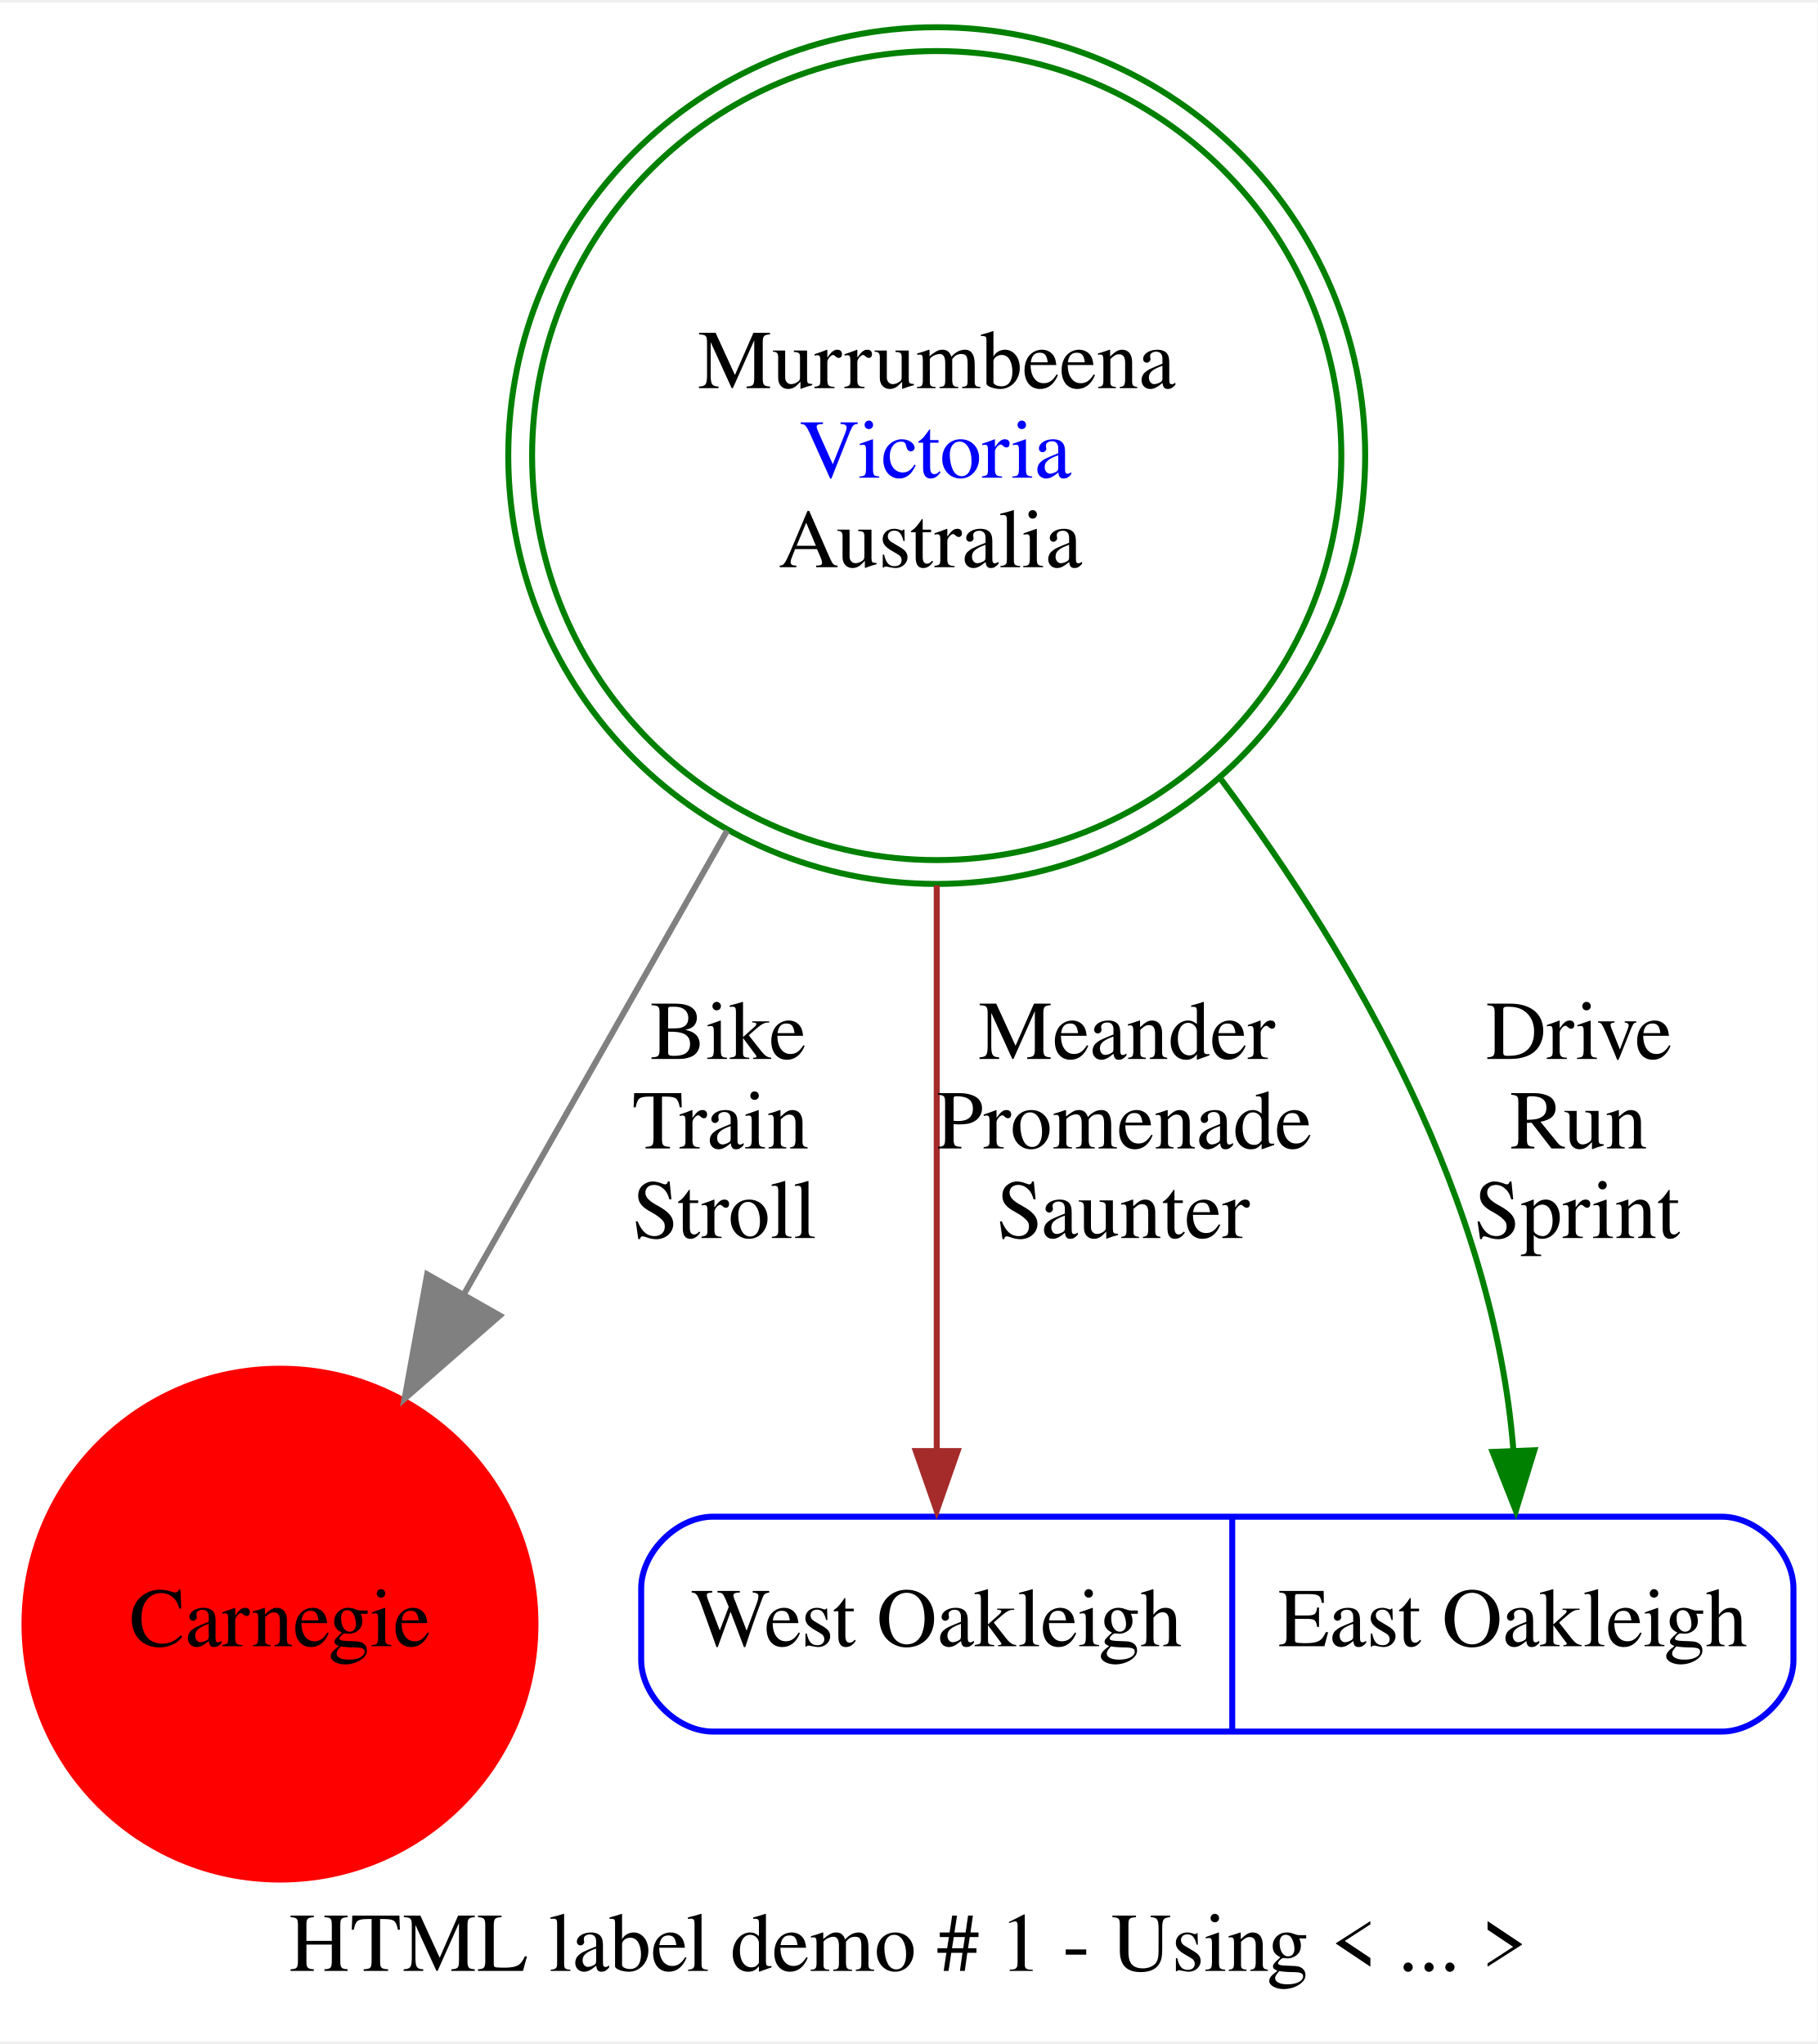
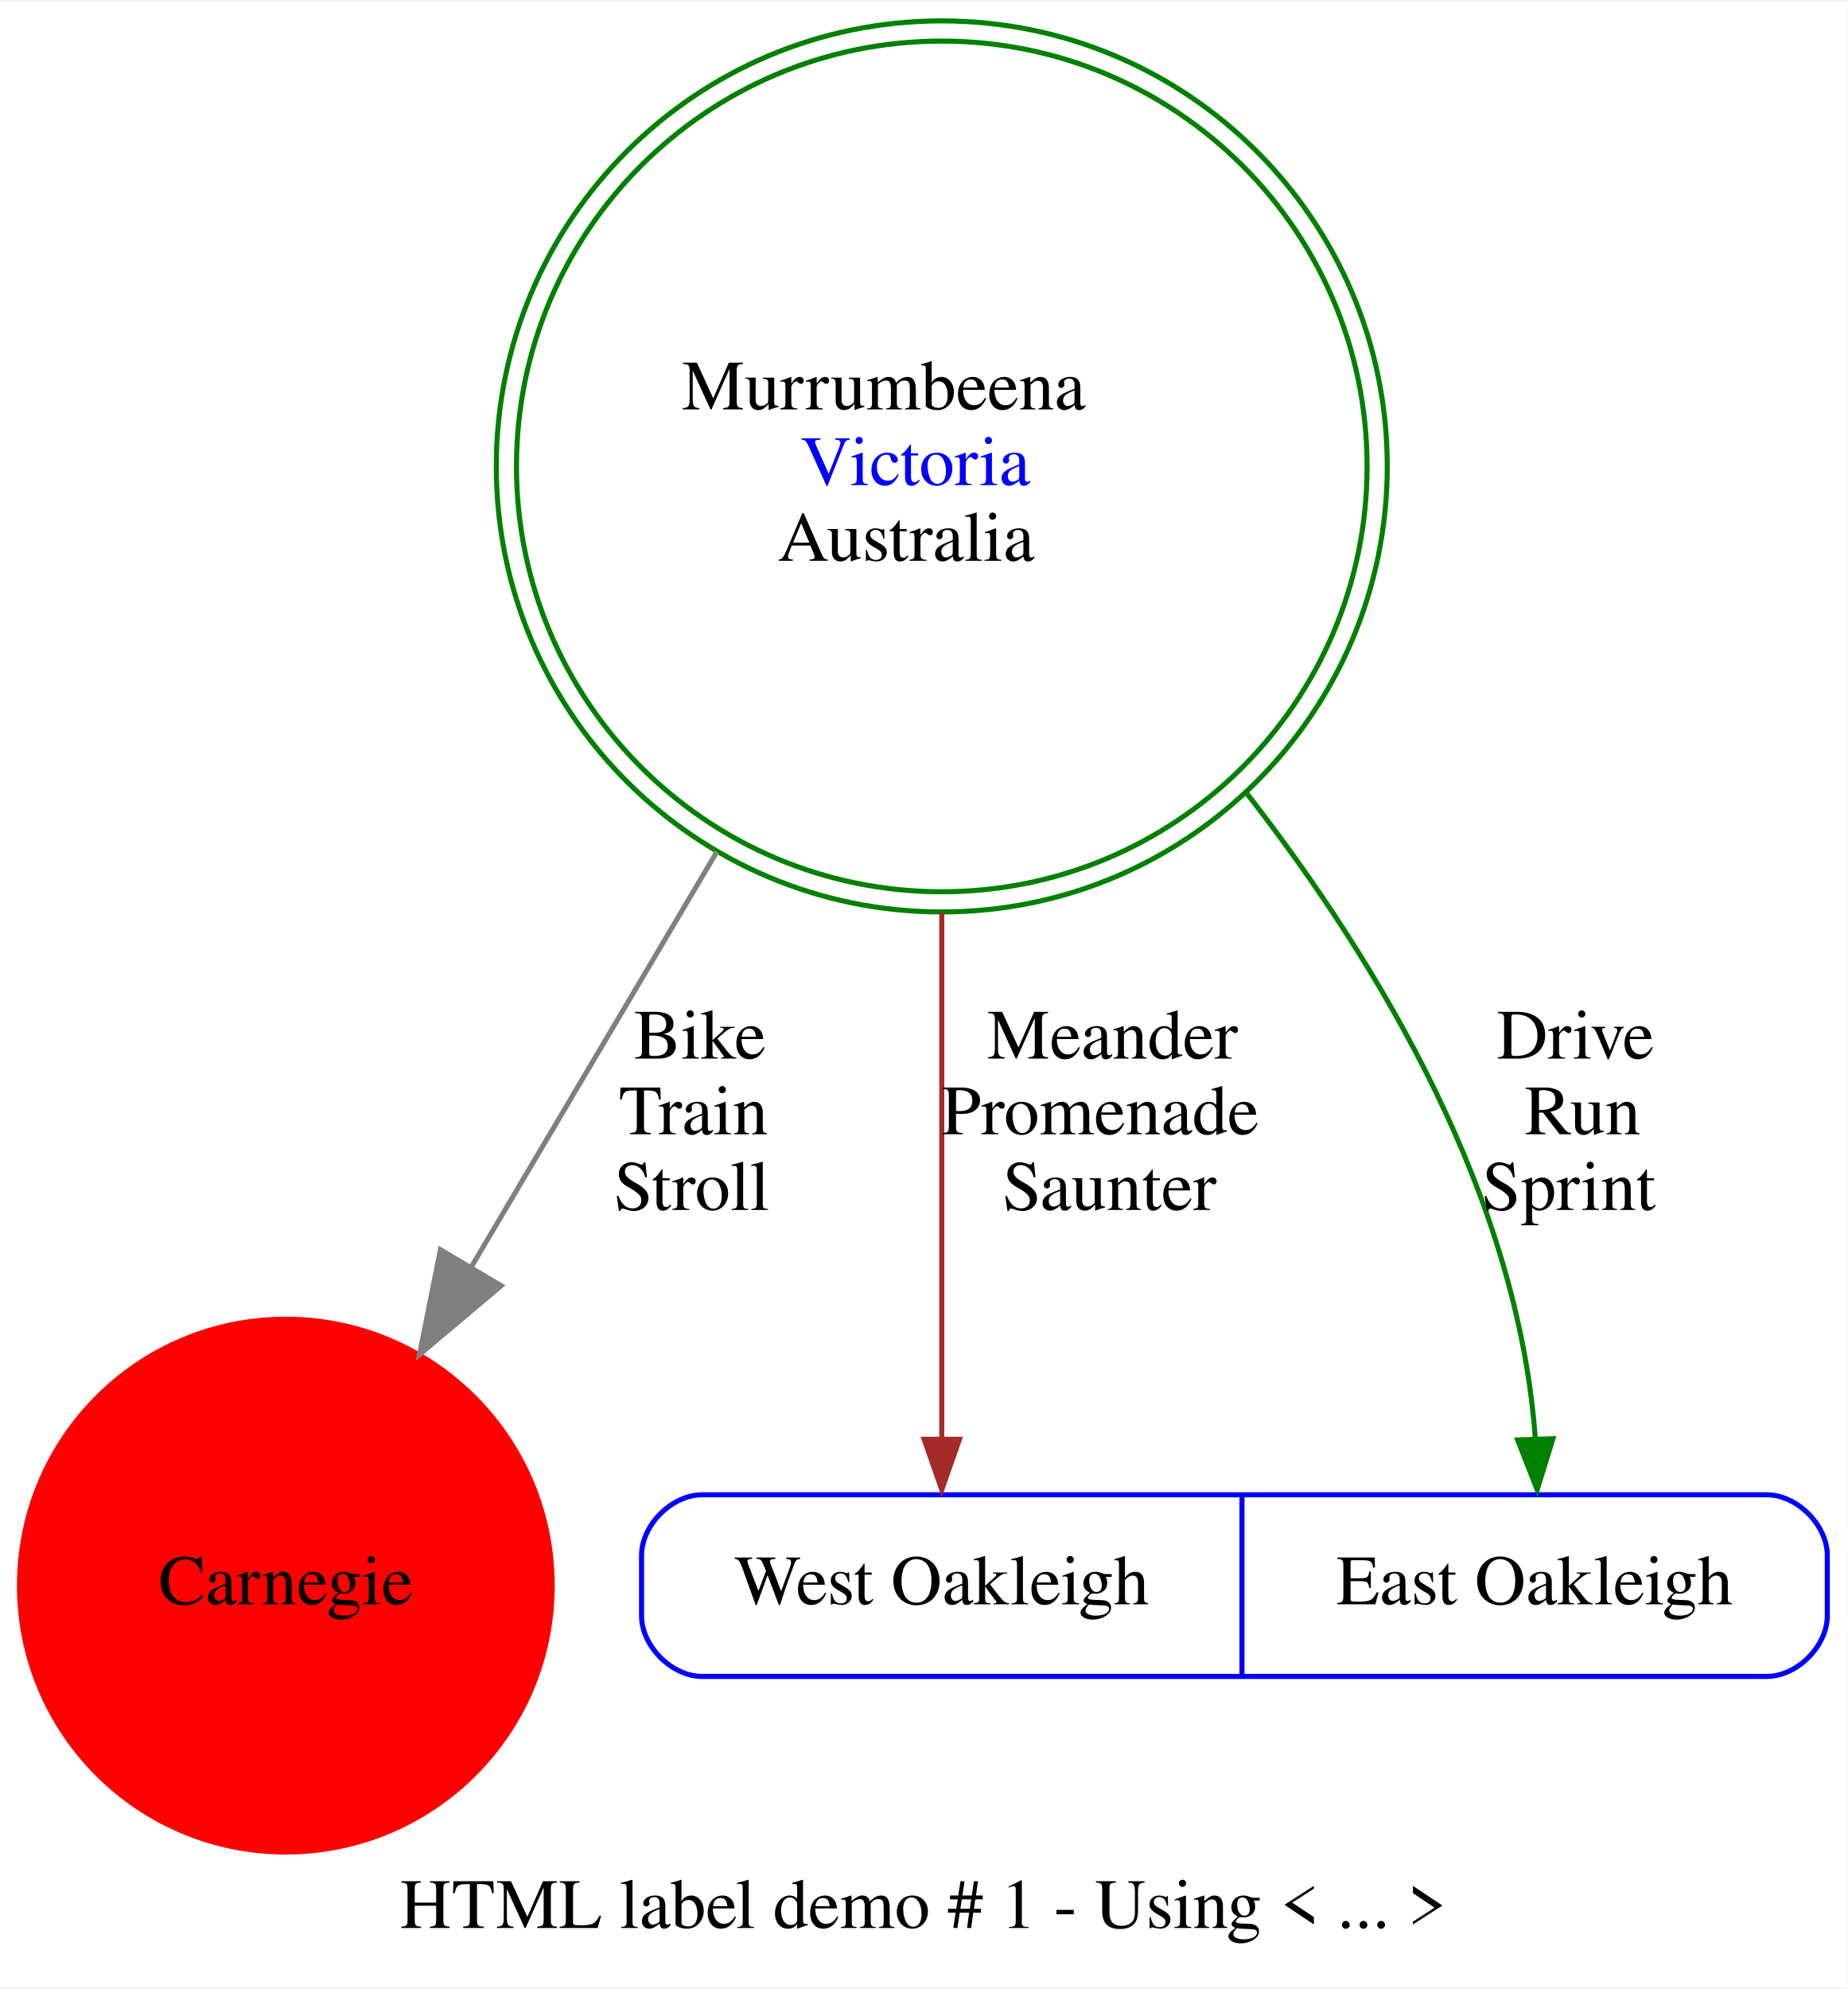
- <svg xmlns="http://www.w3.org/2000/svg" width="304pt" height="342pt" viewBox="0.00 0.00 304.40 341.56">
-   <g id="graph0" class="graph" transform="scale(1 1) rotate(0) translate(4 337.557)">
-     <polygon fill="white" stroke="none" points="-4,4 -4,-337.557 300.396,-337.557 300.396,4 -4,4" />
-     <text text-anchor="middle" x="148.198" y="-7.8" font-family="Times,serif" font-size="14.00">HTML label demo # 1 - Using &lt; ... &gt;</text>
+ <svg xmlns="http://www.w3.org/2000/svg" width="366pt" height="394pt" viewBox="0.00 0.00 366.15 393.58">
+   <g id="graph0" class="graph" transform="scale(1 1) rotate(0) translate(4 389.58)">
+     <polygon fill="white" stroke="transparent" points="-4,4 -4,-389.58 362.15,-389.58 362.15,4 -4,4" />
+     <text text-anchor="middle" x="179.07" y="-7.8" font-family="Times,serif" font-size="14.00">HTML label demo # 1 - Using &lt; ... &gt;</text>
    <g id="node1" class="node">
-       <ellipse fill="red" stroke="red" cx="42.896" cy="-65.896" rx="42.793" ry="42.793" />
-       <text text-anchor="middle" x="42.896" y="-62.196" font-family="Times,serif" font-size="14.00">Carnegie</text>
+       <ellipse fill="red" stroke="red" cx="52.65" cy="-75.65" rx="52.79" ry="52.79" />
+       <text text-anchor="middle" x="52.65" y="-71.95" font-family="Times,serif" font-size="14.00">Carnegie</text>
    </g>
    <g id="node2" class="node">
-       <ellipse fill="none" stroke="green" cx="152.896" cy="-261.675" rx="67.771" ry="67.771" />
-       <ellipse fill="none" stroke="green" cx="152.896" cy="-261.675" rx="71.765" ry="71.765" />
-       <text text-anchor="start" x="112.896" y="-272.975" font-family="Times,serif" font-size="14.00">Murrumbeena</text>
-       <text text-anchor="start" x="129.896" y="-257.975" font-family="Times,serif" font-size="14.00" fill="#0000ff">Victoria</text>
-       <text text-anchor="start" x="126.396" y="-242.975" font-family="Times,serif" font-size="14.00">Australia</text>
+       <ellipse fill="none" stroke="green" cx="182.65" cy="-297.44" rx="84.29" ry="84.29" />
+       <ellipse fill="none" stroke="green" cx="182.65" cy="-297.44" rx="88.29" ry="88.29" />
+       <text text-anchor="start" x="131.15" y="-308.74" font-family="Times,serif" font-size="14.00">Murrumbeena</text>
+       <text text-anchor="start" x="154.65" y="-293.74" font-family="Times,serif" font-size="14.00" fill="#0000ff">Victoria</text>
+       <text text-anchor="start" x="150.15" y="-278.74" font-family="Times,serif" font-size="14.00">Australia</text>
    </g>
    <g id="edge1" class="edge">
-       <path fill="none" stroke="grey" d="M117.789,-198.829C103.61,-173.85 87.392,-145.28 73.682,-121.128" />
-       <polygon fill="grey" stroke="grey" points="79.723,-117.591 63.762,-103.653 67.547,-124.502 79.723,-117.591" />
-       <text text-anchor="start" x="104.896" y="-160.592" font-family="Times,serif" font-size="14.00">Bike</text>
-       <text text-anchor="start" x="101.896" y="-145.592" font-family="Times,serif" font-size="14.00">Train</text>
-       <text text-anchor="start" x="101.896" y="-130.592" font-family="Times,serif" font-size="14.00">Stroll</text>
+       <path fill="none" stroke="grey" d="M138.09,-221.1C122.22,-194.28 104.54,-164.39 89.4,-138.79" />
+       <polygon fill="grey" stroke="grey" points="95.34,-135.08 79.13,-121.43 83.29,-142.21 95.34,-135.08" />
+       <text text-anchor="start" x="121.65" y="-180.09" font-family="Times,serif" font-size="14.00">Bike</text>
+       <text text-anchor="start" x="118.65" y="-165.09" font-family="Times,serif" font-size="14.00">Train</text>
+       <text text-anchor="start" x="117.65" y="-150.09" font-family="Times,serif" font-size="14.00">Stroll</text>
    </g>
    <g id="node3" class="node">
-       <path fill="none" stroke="blue" d="M115.396,-47.896C115.396,-47.896 284.396,-47.896 284.396,-47.896 290.396,-47.896 296.396,-53.896 296.396,-59.896 296.396,-59.896 296.396,-71.896 296.396,-71.896 296.396,-77.896 290.396,-83.896 284.396,-83.896 284.396,-83.896 115.396,-83.896 115.396,-83.896 109.396,-83.896 103.396,-77.896 103.396,-71.896 103.396,-71.896 103.396,-59.896 103.396,-59.896 103.396,-53.896 109.396,-47.896 115.396,-47.896" />
-       <text text-anchor="middle" x="152.896" y="-62.196" font-family="Times,serif" font-size="14.00">West Oakleigh</text>
-       <polyline fill="none" stroke="blue" points="202.396,-47.896 202.396,-83.896 " />
-       <text text-anchor="middle" x="249.396" y="-62.196" font-family="Times,serif" font-size="14.00">East Oakleigh</text>
+       <path fill="none" stroke="blue" d="M135.15,-57.65C135.15,-57.65 346.15,-57.65 346.15,-57.65 352.15,-57.65 358.15,-63.65 358.15,-69.65 358.15,-69.65 358.15,-81.65 358.15,-81.65 358.15,-87.65 352.15,-93.65 346.15,-93.65 346.15,-93.65 135.15,-93.65 135.15,-93.65 129.15,-93.65 123.15,-87.65 123.15,-81.65 123.15,-81.65 123.15,-69.65 123.15,-69.65 123.15,-63.65 129.15,-57.65 135.15,-57.65" />
+       <text text-anchor="middle" x="182.65" y="-71.95" font-family="Times,serif" font-size="14.00">West Oakleigh</text>
+       <polyline fill="none" stroke="blue" points="242.15,-57.65 242.15,-93.65 " />
+       <text text-anchor="middle" x="300.15" y="-71.95" font-family="Times,serif" font-size="14.00">East Oakleigh</text>
    </g>
    <g id="edge2" class="edge">
-       <path fill="none" stroke="brown" d="M152.896,-189.687C152.896,-160.797 152.896,-126.799 152.896,-95.099" />
-       <polygon fill="brown" stroke="brown" points="156.396,-94.896 152.896,-84.896 149.396,-94.896 156.396,-94.896" />
-       <text text-anchor="start" x="159.896" y="-160.592" font-family="Times,serif" font-size="14.00">Meander</text>
-       <text text-anchor="start" x="152.896" y="-145.592" font-family="Times,serif" font-size="14.00">Promenade</text>
-       <text text-anchor="start" x="162.896" y="-130.592" font-family="Times,serif" font-size="14.00">Saunter</text>
+       <path fill="none" stroke="brown" d="M182.65,-209.03C182.65,-176.72 182.65,-139.52 182.65,-104.84" />
+       <polygon fill="brown" stroke="brown" points="186.15,-104.65 182.65,-94.65 179.15,-104.65 186.15,-104.65" />
+       <text text-anchor="start" x="191.65" y="-180.09" font-family="Times,serif" font-size="14.00">Meander</text>
+       <text text-anchor="start" x="182.65" y="-165.09" font-family="Times,serif" font-size="14.00">Promenade</text>
+       <text text-anchor="start" x="194.65" y="-150.09" font-family="Times,serif" font-size="14.00">Saunter</text>
    </g>
    <g id="edge3" class="edge">
-       <path fill="none" stroke="green" d="M200.544,-207.395C223.254,-176.928 246.213,-136.568 249.496,-94.931" />
-       <polygon fill="green" stroke="green" points="252.995,-95.028 249.896,-84.896 246.001,-94.749 252.995,-95.028" />
-       <text text-anchor="start" x="244.896" y="-160.592" font-family="Times,serif" font-size="14.00">Drive</text>
-       <text text-anchor="start" x="248.896" y="-145.592" font-family="Times,serif" font-size="14.00">Run</text>
-       <text text-anchor="start" x="242.896" y="-130.592" font-family="Times,serif" font-size="14.00">Sprint</text>
+       <path fill="none" stroke="green" d="M243.03,-232.74C270.13,-197.94 296.85,-152.32 300.28,-104.81" />
+       <polygon fill="green" stroke="green" points="303.78,-104.77 300.65,-94.65 296.78,-104.51 303.78,-104.77" />
+       <text text-anchor="start" x="292.65" y="-180.09" font-family="Times,serif" font-size="14.00">Drive</text>
+       <text text-anchor="start" x="298.15" y="-165.09" font-family="Times,serif" font-size="14.00">Run</text>
+       <text text-anchor="start" x="289.65" y="-150.09" font-family="Times,serif" font-size="14.00">Sprint</text>
    </g>
  </g>
</svg>
